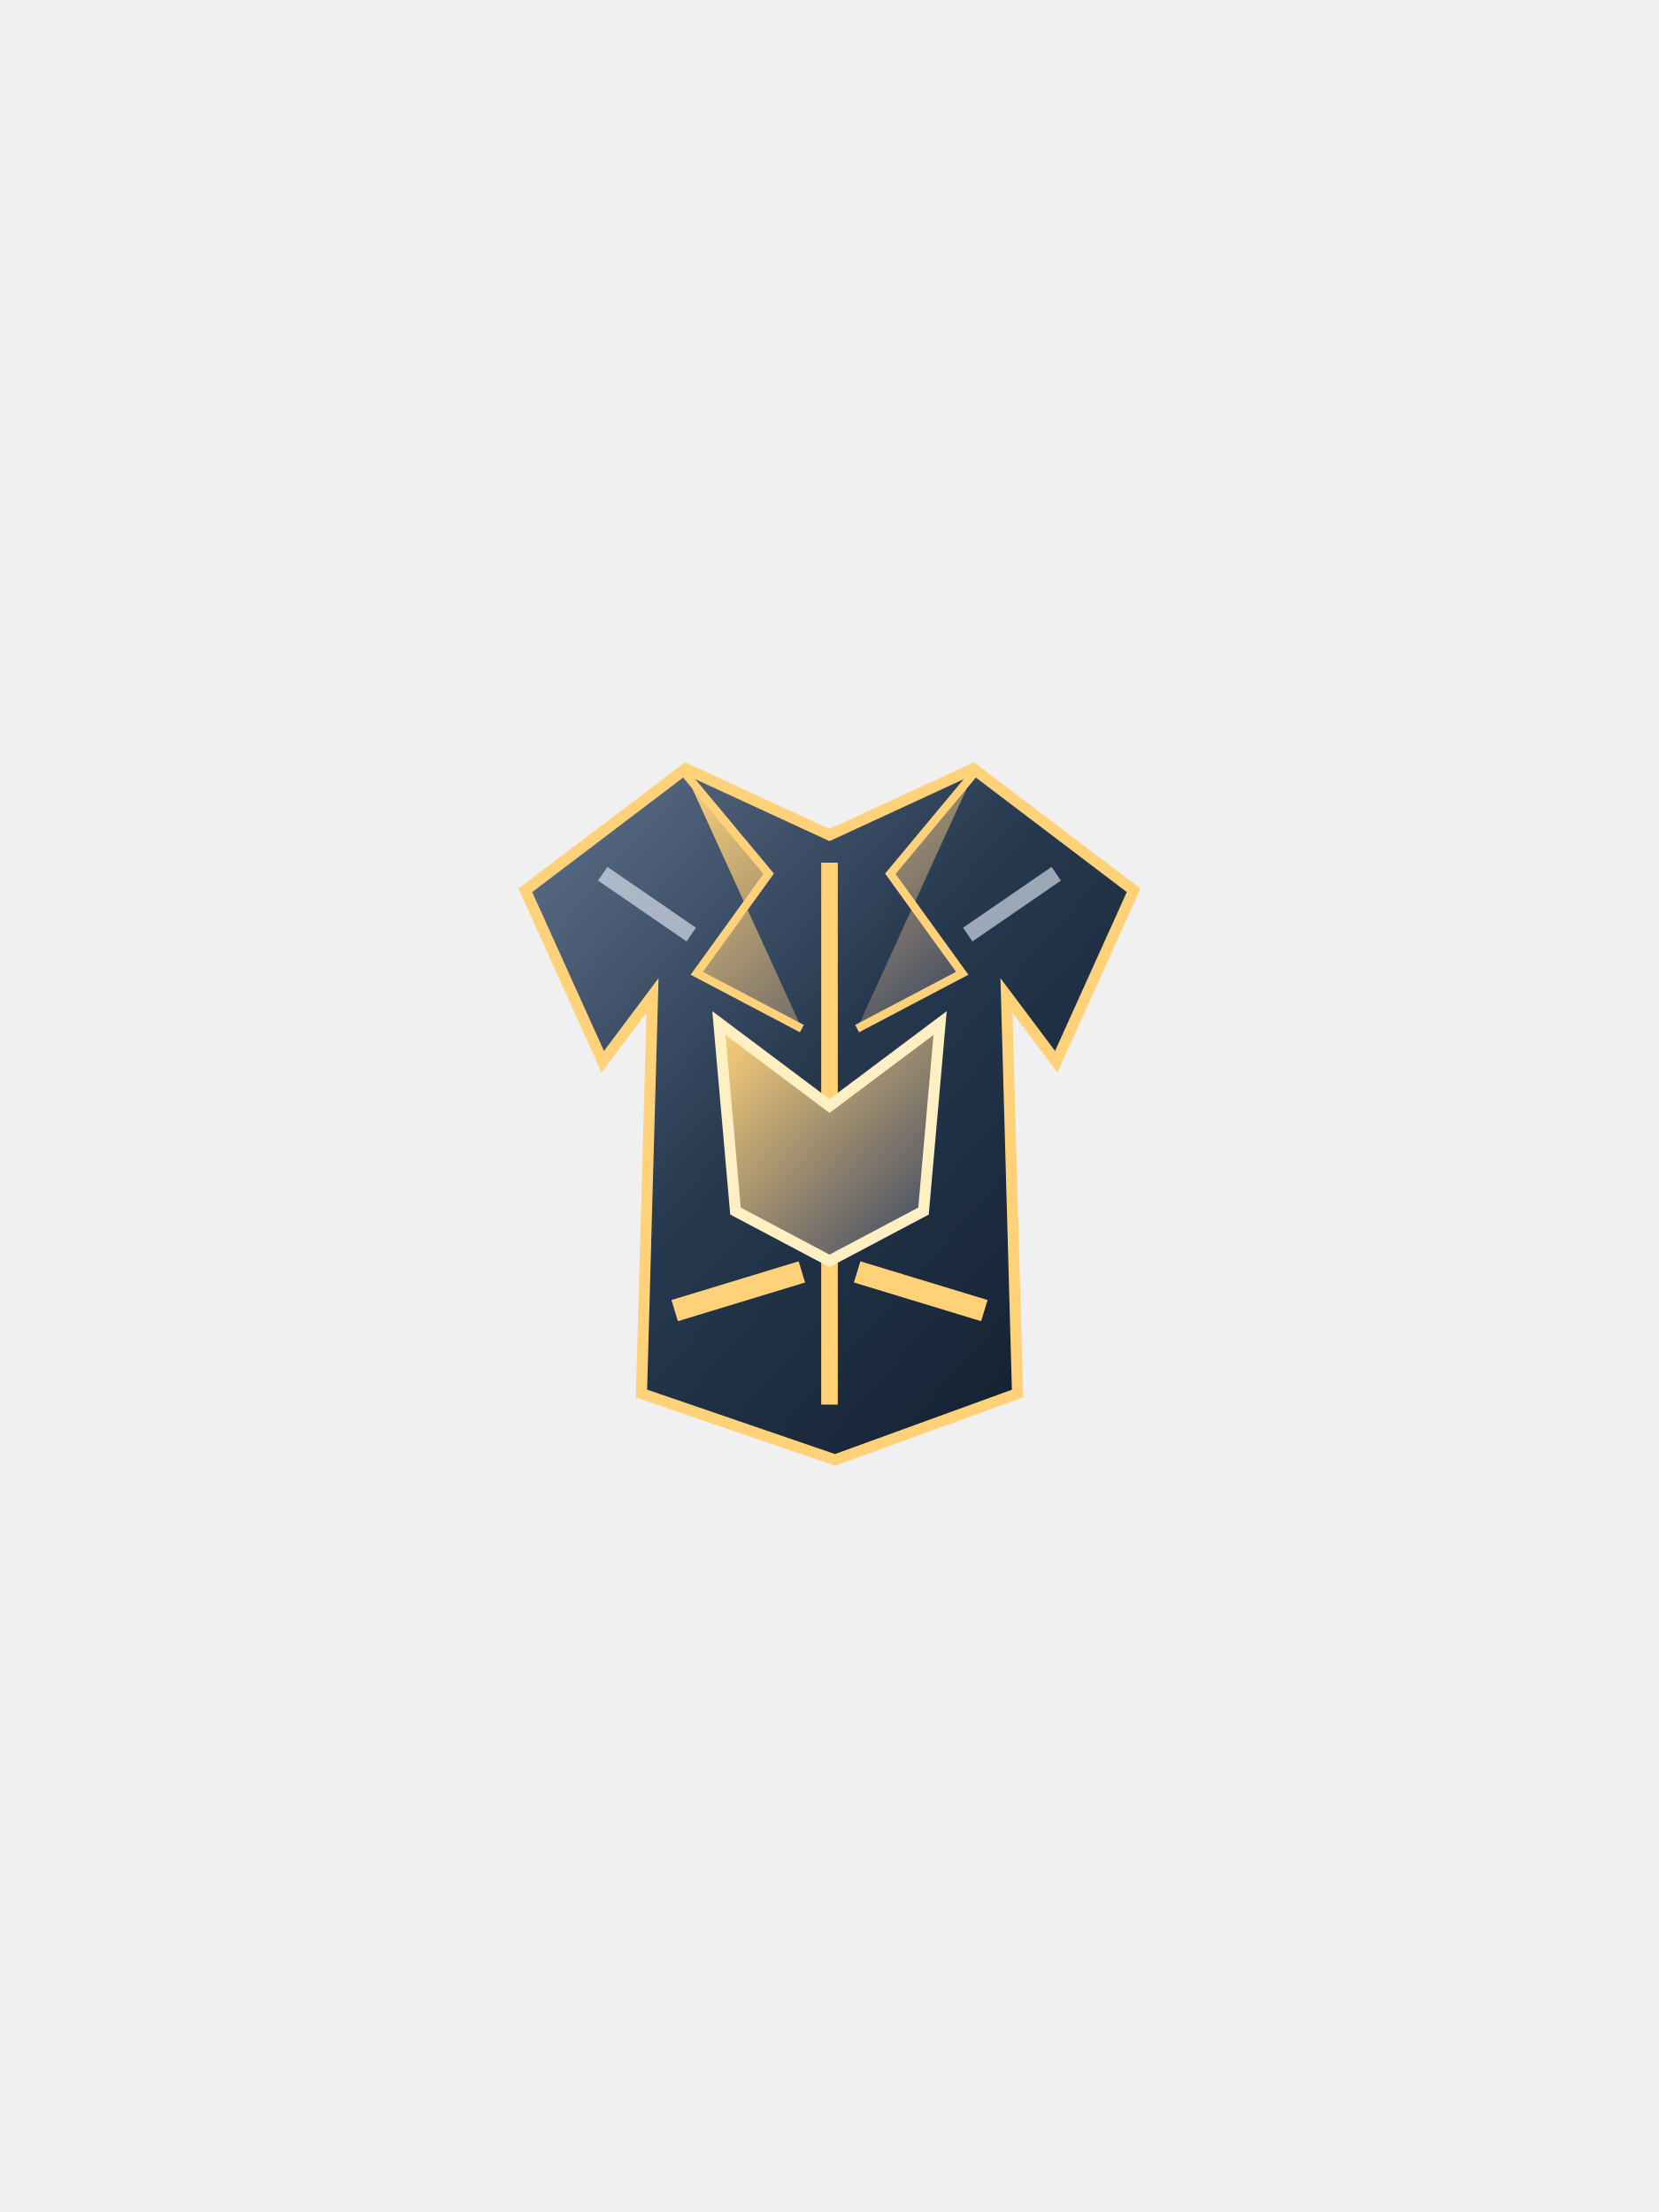
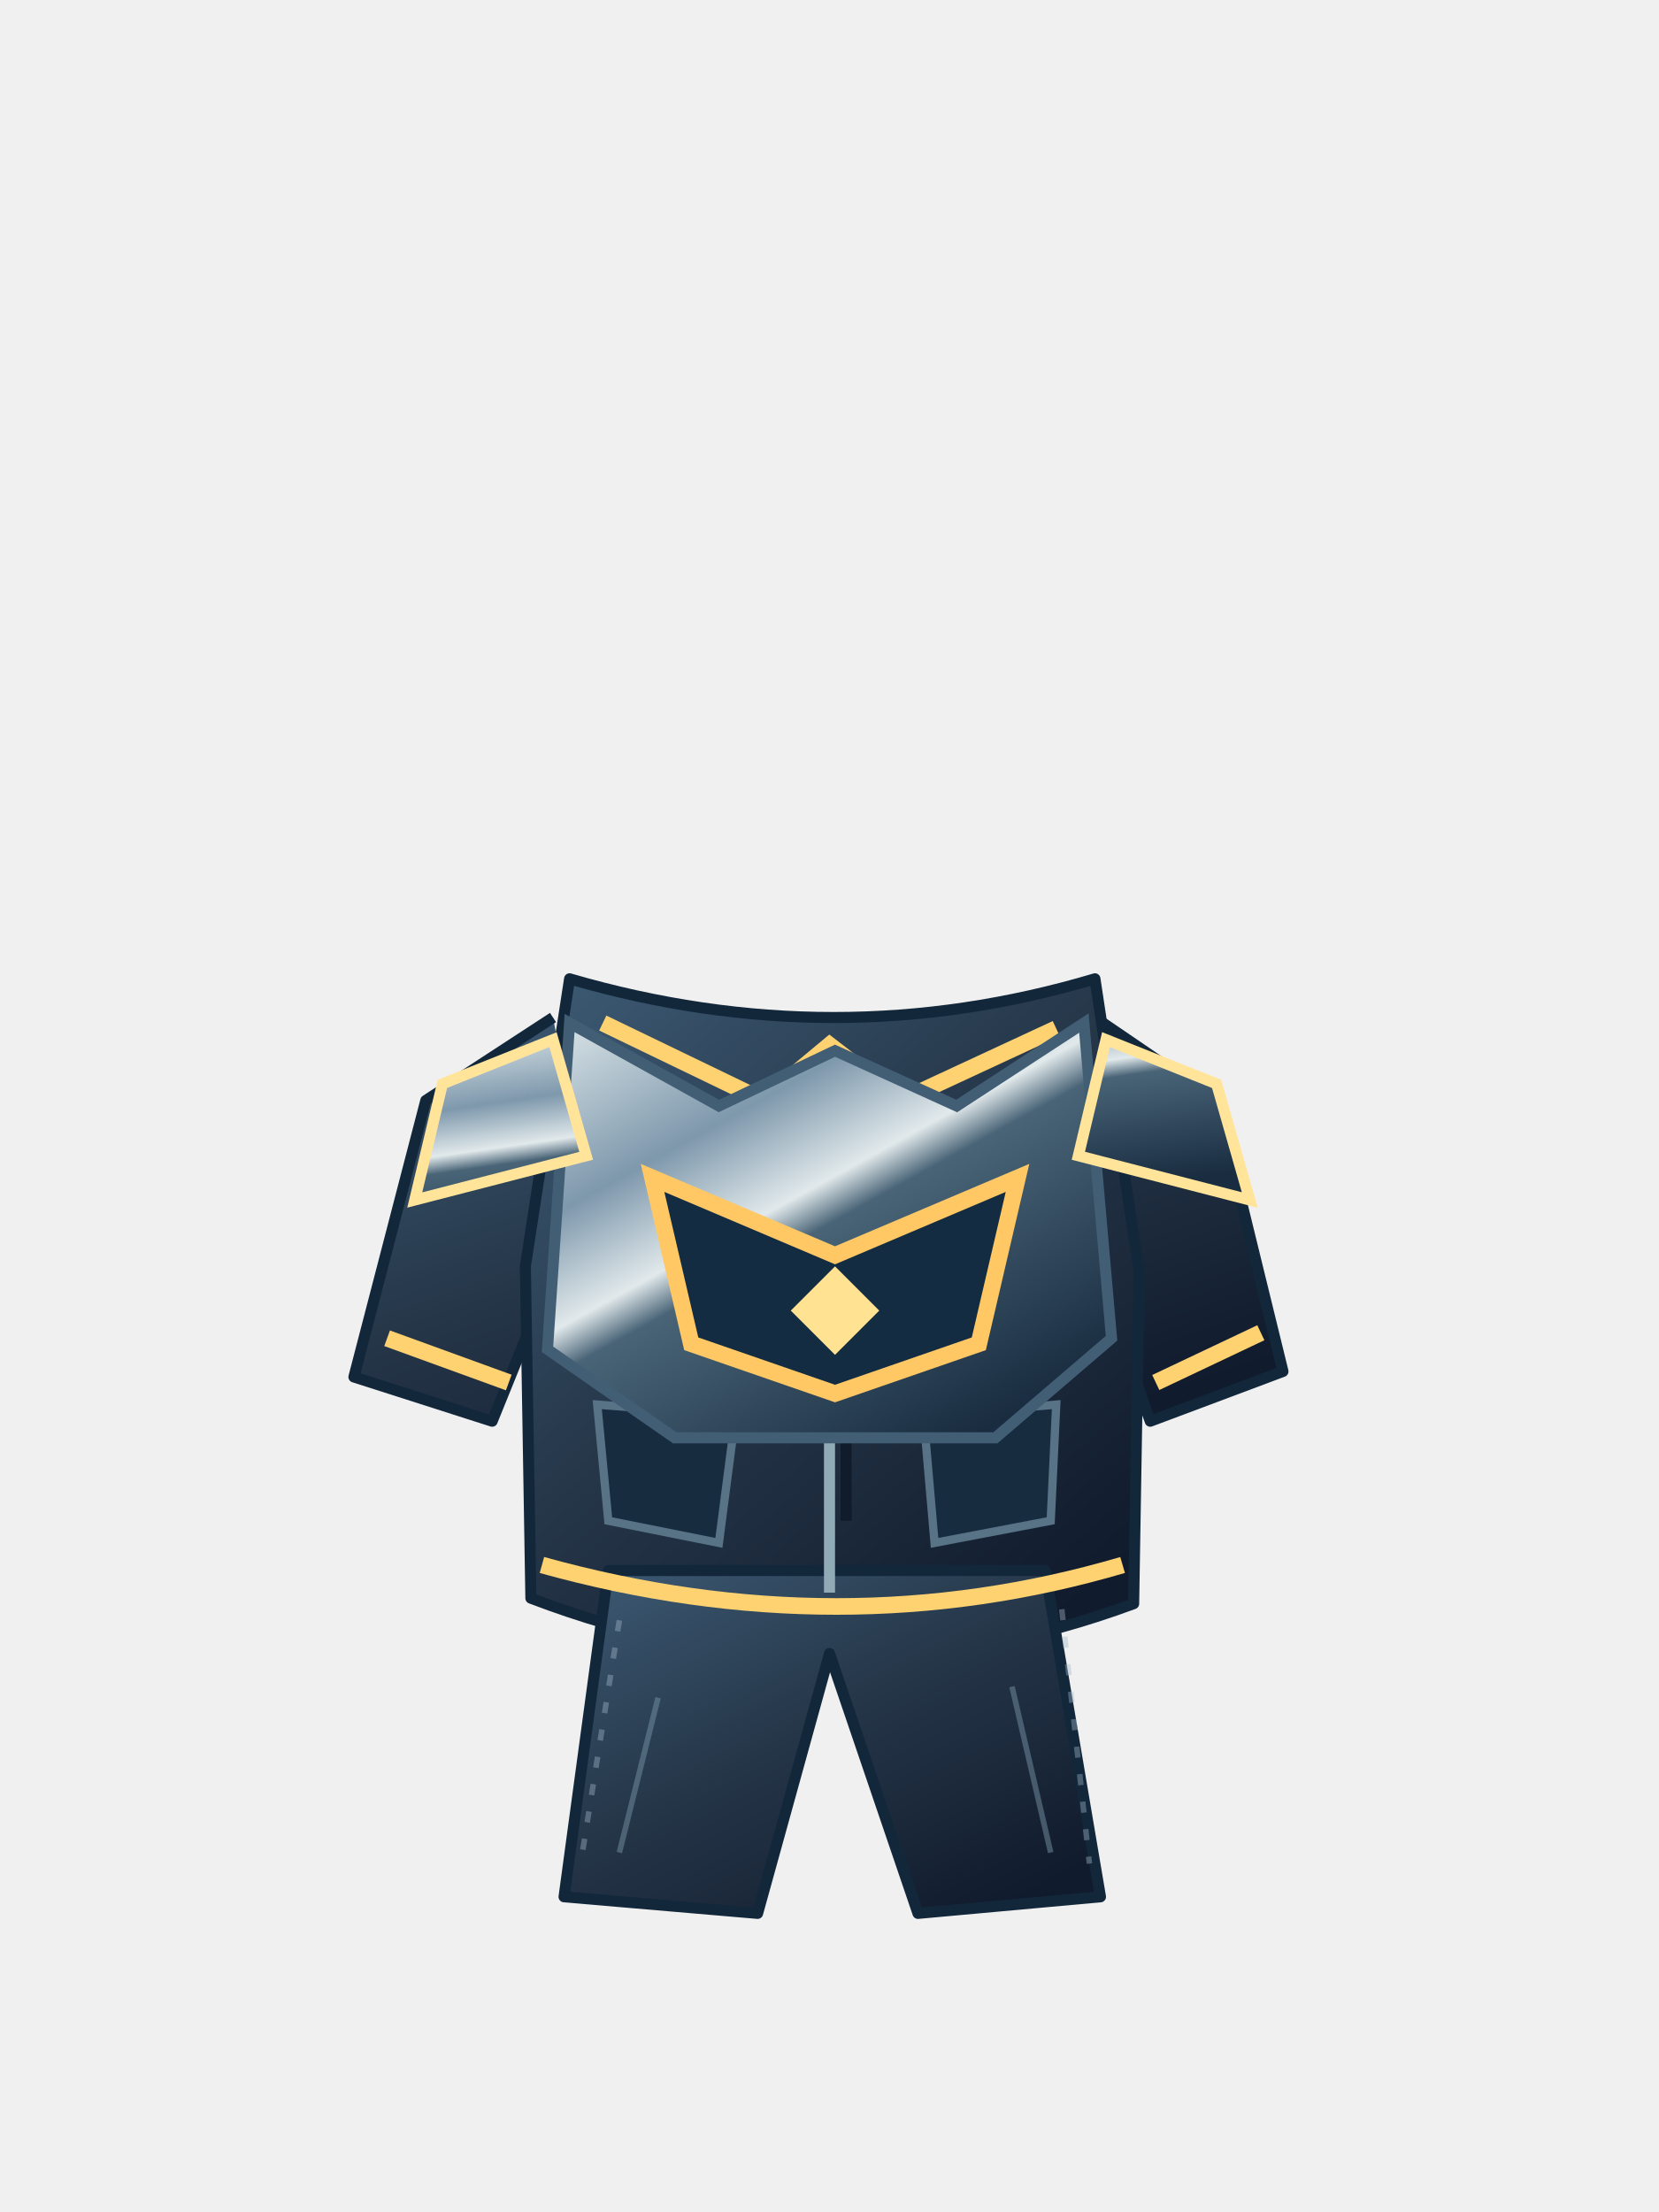
- <svg xmlns="http://www.w3.org/2000/svg" viewBox="0 0 300 400" role="img">
+ <svg xmlns="http://www.w3.org/2000/svg" viewBox="0 0 300 400">
  <defs>
-     <linearGradient id="metal" x2="1" y2="1">
-       <stop stop-color="#60738c" />
-       <stop offset=".45" stop-color="#26394f" />
-       <stop offset="1" stop-color="#101b2b" />
+     <radialGradient id="skin" cx=".32" cy=".2" r=".85">
+       <stop stop-color="#eac086" />
+       <stop offset=".55" stop-color="#93603e" />
+       <stop offset="1" stop-color="#392b37" />
+     </radialGradient>
+     <linearGradient id="cloth" x2=".8" y2="1">
+       <stop stop-color="#3d5b75" />
+       <stop offset=".5" stop-color="#253648" />
+       <stop offset="1" stop-color="#101b2d" />
    </linearGradient>
-     <linearGradient id="accent" x2="1" y2="1">
-       <stop stop-color="#ffd279" />
-       <stop offset="1" stop-color="#344263" />
+     <linearGradient id="metal" x2=".75" y2="1">
+       <stop stop-color="#dce6e9" />
+       <stop offset=".3" stop-color="#7e98ac" />
+       <stop offset=".48" stop-color="#e1e9eb" />
+       <stop offset=".55" stop-color="#496477" />
+       <stop offset="1" stop-color="#192c40" />
    </linearGradient>
-     <filter id="glow">
-       <feGaussianBlur stdDeviation="3" />
-     </filter>
+     <linearGradient id="trim" x2="1" y2="1">
+       <stop stop-color="#edfcff" />
+       <stop offset=".4" stop-color="#ffd271" />
+       <stop offset="1" stop-color="#287c9f" />
+     </linearGradient>
+     <linearGradient id="leather" x2=".8" y2="1">
+       <stop stop-color="#c59269" />
+       <stop offset=".5" stop-color="#855339" />
+       <stop offset="1" stop-color="#392722" />
+     </linearGradient>
+     <linearGradient id="hair" x2=".3" y2="1">
+       <stop stop-color="#8f5a36" />
+       <stop offset=".6" stop-color="#492b25" />
+       <stop offset="1" stop-color="#241b22" />
+     </linearGradient>
+     <radialGradient id="lens" cx=".3" cy=".15">
+       <stop stop-color="#84d9ef" />
+       <stop offset=".6" stop-color="#153e64" />
+       <stop offset="1" stop-color="#09182b" />
+     </radialGradient>
  </defs>
-   <path d="M124 139L150 151L176 139L205 161L191 192L182 180L184 252L151 264L116 252L118 180L109 192L95 161Z" fill="url(#metal)" stroke="#ffd279" stroke-width="2" />
-   <path d="M124 140L139 158L126 176L145 186M176 140L161 158L174 176L155 186" fill="url(#accent)" stroke="#ffd279" stroke-width="1.5" />
-   <path d="M150 156V254" stroke="#ffd279" stroke-width="3" />
-   <path d="M122 237L145 230M155 230L178 237" stroke="#ffd279" stroke-width="4" />
-   <path d="M109 158L125 169M175 169L191 158" stroke="#eff4ff" opacity=".6" stroke-width="3" />
-   <path d="M130 185L150 200L170 185L167 219L150 228L133 219Z" fill="url(#accent)" stroke="#fff0c4" stroke-width="2" />
+   <g stroke="#13273b" stroke-width="2" stroke-linejoin="round">
+     <path d="M100 184L77 199L64 249L89 257L106 215M198 184L220 199L232 248L208 257L193 215" fill="url(#cloth)" />
+     <path d="M103 177Q151 191 198 177L206 230L205 290Q151 310 96 289L95 229Z" fill="url(#cloth)" />
+     <path d="M110 284L102 343L137 346L150 299L166 346L199 343L189 284Z" fill="url(#cloth)" />
+   </g>
+   <path d="M109 185L138 199L150 189L163 199L191 186" fill="none" stroke="#ffd271" stroke-width="3" />
+   <path d="M150 203V288" stroke="#91abb6" stroke-width="2" />
+   <path d="M153 210V275" stroke="#101c2b" stroke-width="2" />
+   <path d="M108 254L133 256L130 279L110 275ZM167 256L191 254L190 275L169 279Z" fill="#182c40" stroke="#587286" stroke-width="1.5" />
+   <path d="M104 237Q110 203 123 199M198 238Q190 205 178 199M119 307L112 335M183 305L190 335" fill="none" stroke="#7591a3" opacity=".5" />
+   <path d="M98 283Q152 298 203 283M70 242L92 250M209 250L228 241" fill="none" stroke="#ffd271" stroke-width="3" />
+   <rect x="148" y="214" width="5" height="9" rx="2" fill="#d6e6ea" />
+   <path d="M112 216L128 218L126 237L116 238Z" fill="#ffd271" opacity=".75" />
+   <path d="M116 221l7 1m-6 4 5 1" stroke="white" opacity=".7" />
+   <path d="M112 293L105 337M192 291L197 337" fill="none" stroke="#a5baca" stroke-dasharray="2 3" opacity=".4" />
+   <path d="M103 185L130 200L151 190L173 200L196 185L201 242L180 260L122 260L99 244Z" fill="url(#metal)" stroke="#425e75" stroke-width="2" />
+   <path d="M118 213L151 227L184 213L177 243L151 252L125 243Z" fill="#142c42" stroke="#ffc865" stroke-width="3" />
+   <path d="M151 229L159 237L151 245L143 237Z" fill="#ffe292" />
+   <path d="M80 196L100 188L106 209L75 217ZM200 188L220 196L226 217L195 209Z" fill="url(#metal)" stroke="#ffe49a" stroke-width="2" />
</svg>
